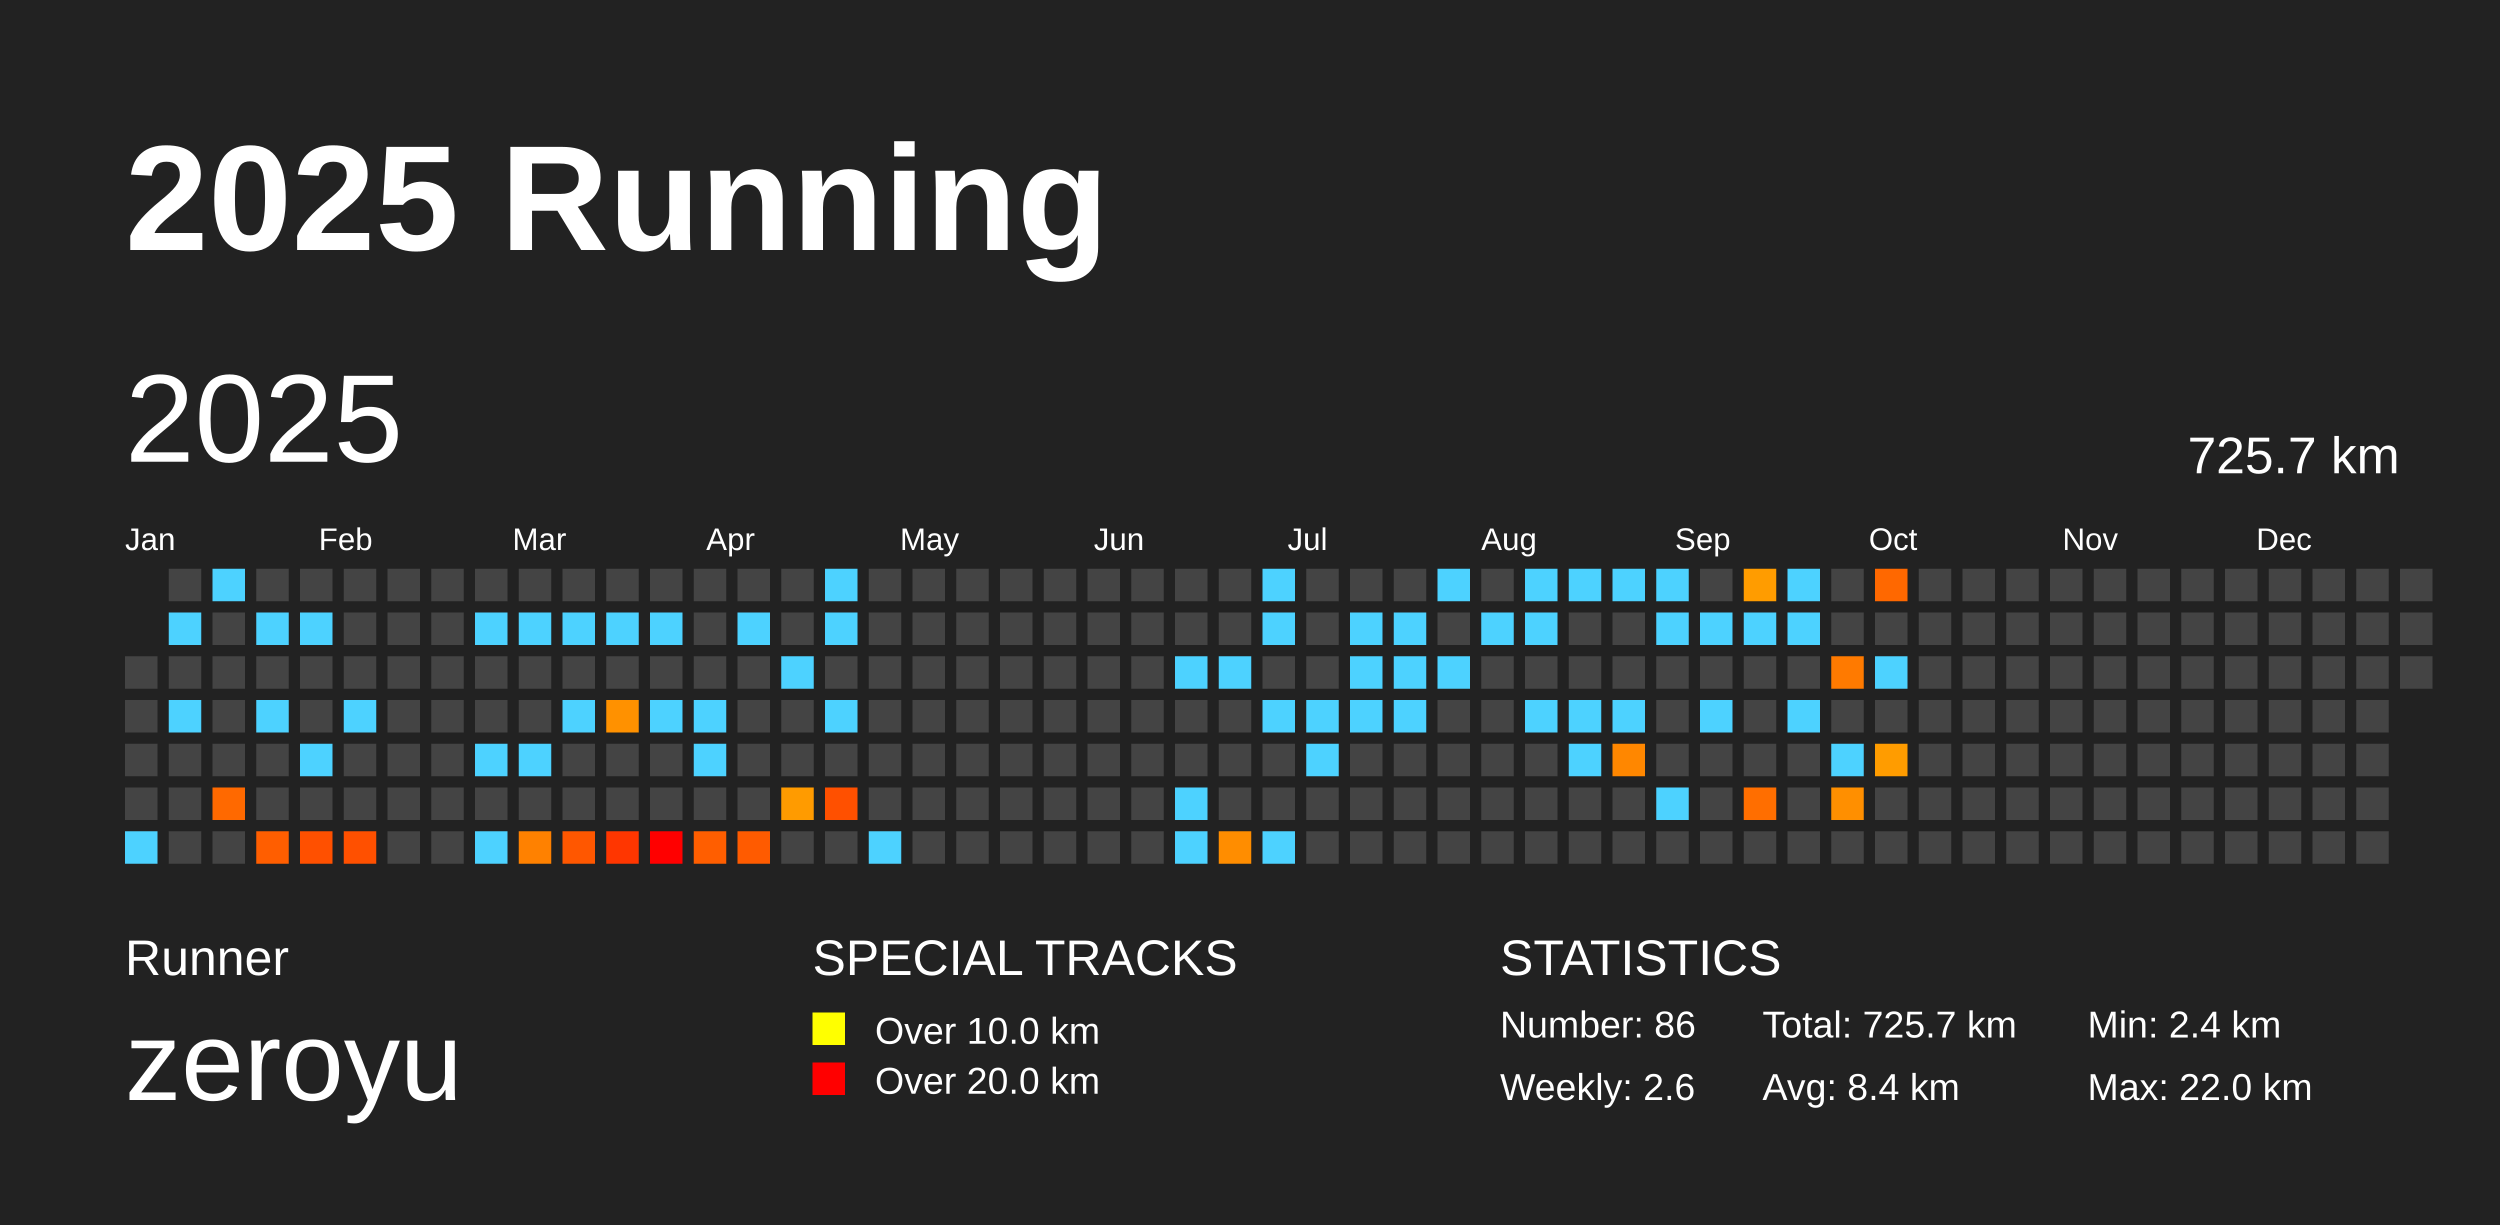
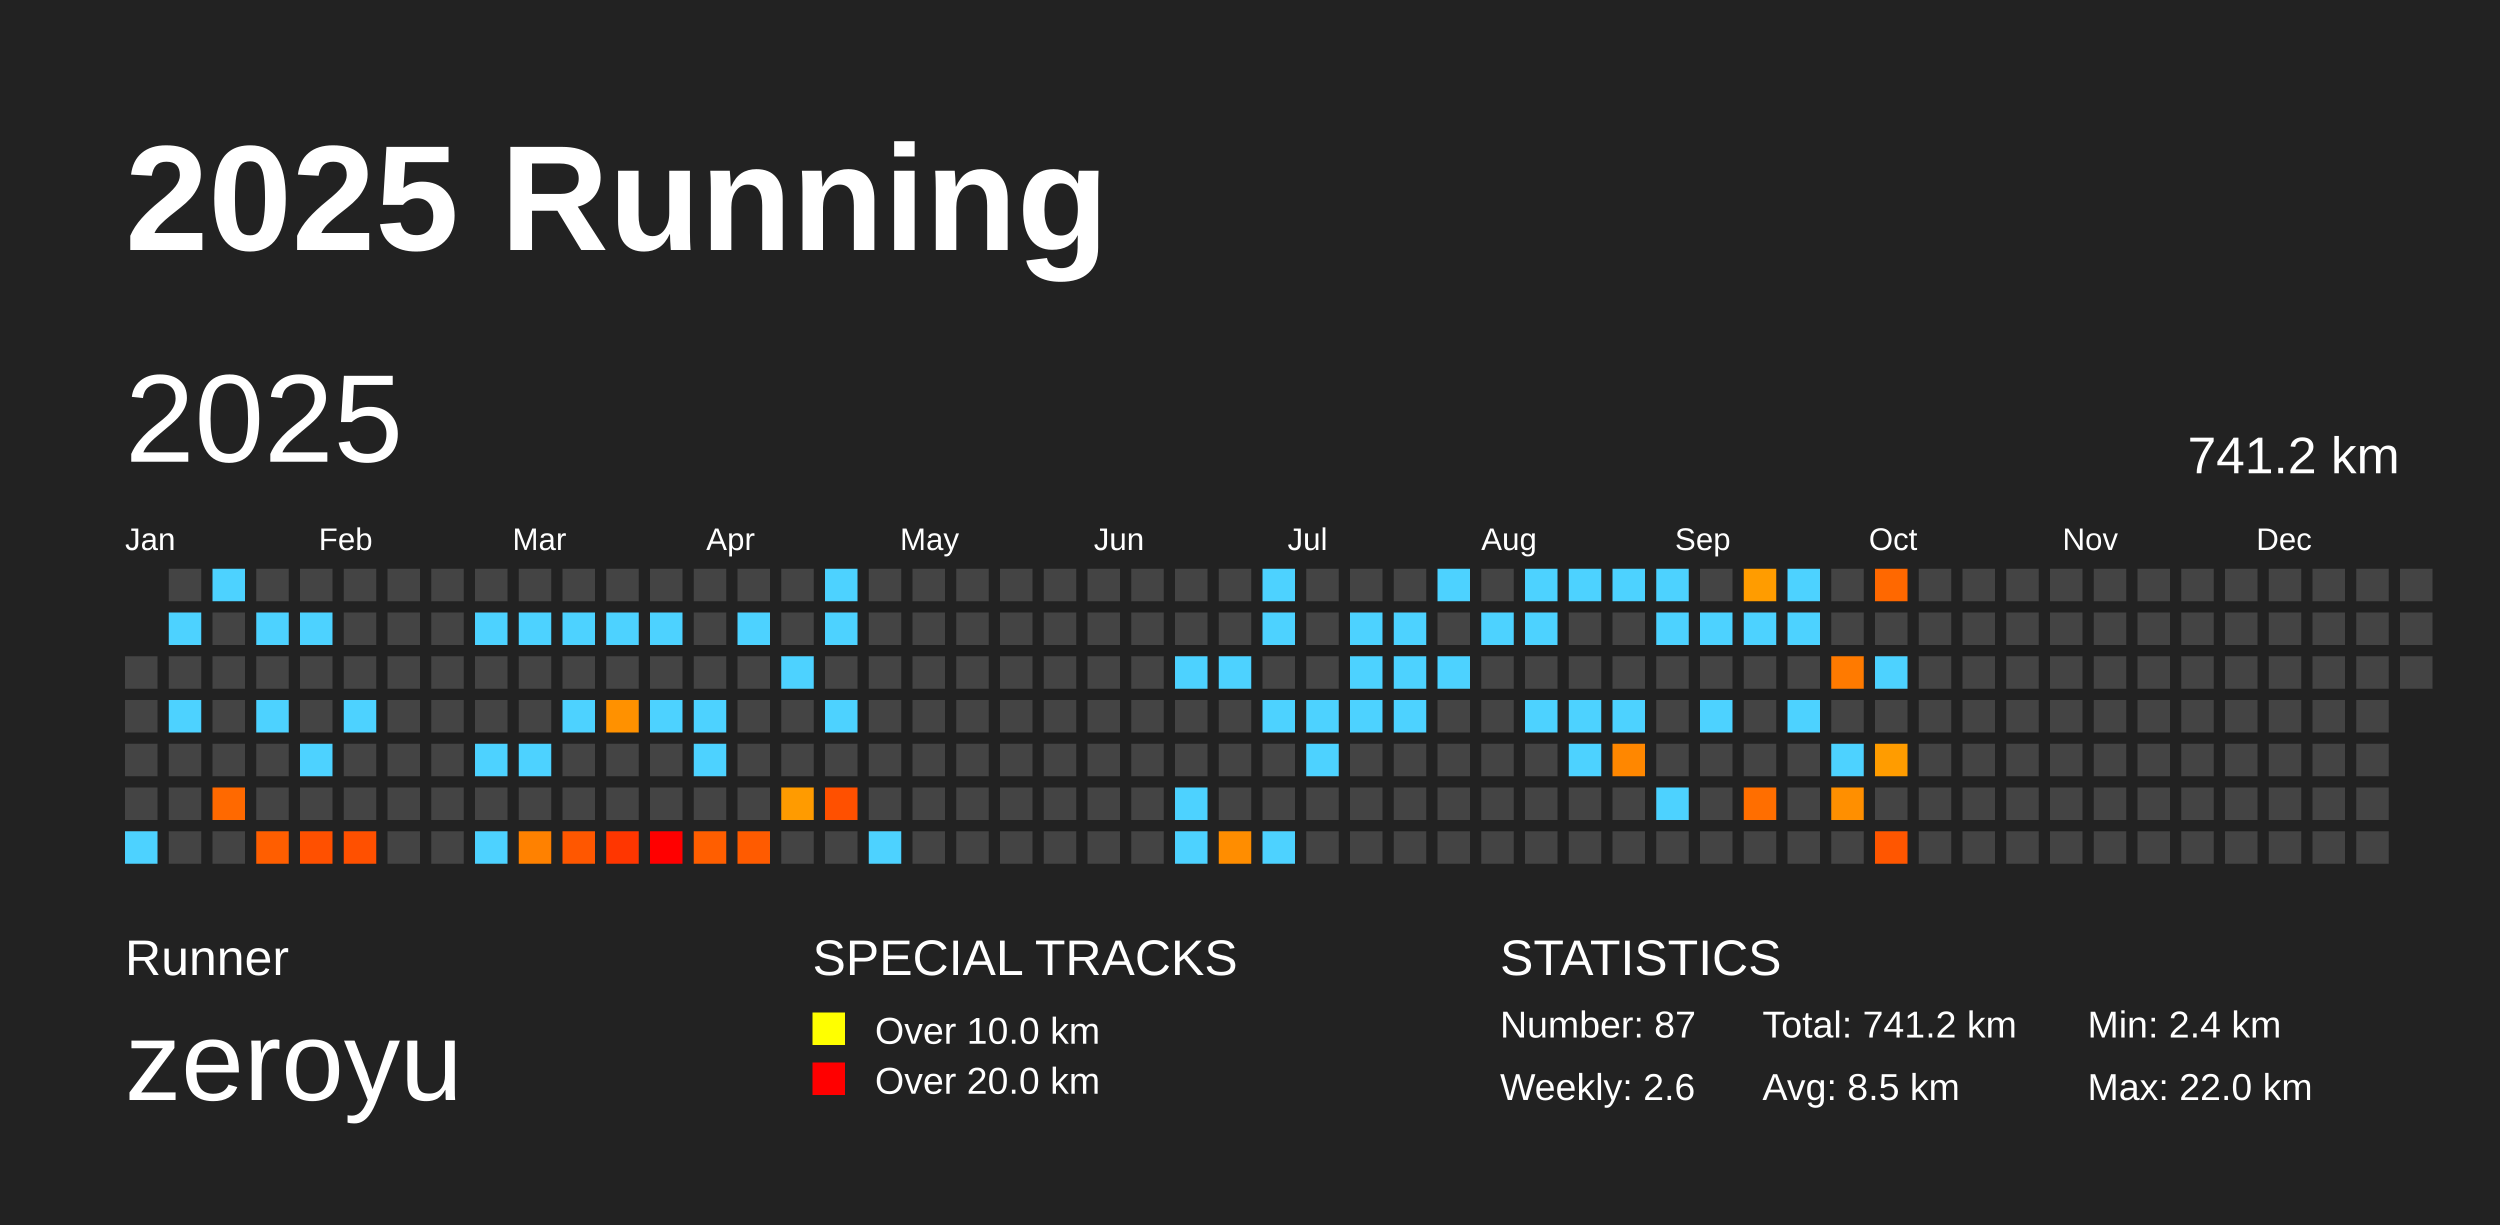
<svg xmlns="http://www.w3.org/2000/svg" baseProfile="full" height="98mm" version="1.1" viewBox="0,0,200,98" width="200mm">
  <defs />
  <rect fill="#222222" height="98" width="200" x="0" y="0" />
  <text fill="#FFFFFF" style="font-size:12px; font-family:Arial; font-weight:bold;" x="10" y="20">2025 Running</text>
  <text fill="#FFFFFF" style="font-size:4px; font-family:Arial" x="10" y="78">Runner</text>
  <text fill="#FFFFFF" style="font-size:9px; font-family:Arial" x="10" y="88">zeroyu</text>
  <text fill="#FFFFFF" style="font-size:4px; font-family:Arial" x="65" y="78">SPECIAL TRACKS</text>
  <rect fill="yellow" height="2.6" width="2.6" x="65" y="81" />
  <text fill="#FFFFFF" style="font-size:3px; font-family:Arial" x="70" y="83.5">Over 10.0 km</text>
  <rect fill="red" height="2.6" width="2.6" x="65" y="85" />
  <text fill="#FFFFFF" style="font-size:3px; font-family:Arial" x="70" y="87.5">Over 20.0 km</text>
  <text fill="#FFFFFF" style="font-size:4px; font-family:Arial" x="120" y="78">STATISTICS</text>
-   <text fill="#FFFFFF" style="font-size:3px; font-family:Arial" x="120" y="83">Number: 86</text>
+   <text fill="#FFFFFF" style="font-size:3px; font-family:Arial" x="120" y="83">Number: 87</text>
  <text fill="#FFFFFF" style="font-size:3px; font-family:Arial" x="120" y="88">Weekly: 2.6</text>
-   <text fill="#FFFFFF" style="font-size:3px; font-family:Arial" x="141" y="83">Total: 725.7 km</text>
-   <text fill="#FFFFFF" style="font-size:3px; font-family:Arial" x="141" y="88">Avg: 8.4 km</text>
+   <text fill="#FFFFFF" style="font-size:3px; font-family:Arial" x="141" y="83">Total: 741.2 km</text>
+   <text fill="#FFFFFF" style="font-size:3px; font-family:Arial" x="141" y="88">Avg: 8.5 km</text>
  <text fill="#FFFFFF" style="font-size:3px; font-family:Arial" x="167" y="83">Min: 2.4 km</text>
  <text fill="#FFFFFF" style="font-size:3px; font-family:Arial" x="167" y="88">Max: 22.0 km</text>
  <text dominant-baseline="hanging" fill="#FFFFFF" style="font-size:10.0px; font-family:Arial;" x="10" y="30">2025</text>
-   <text dominant-baseline="hanging" fill="#FFFFFF" style="font-size:4.125px; font-family:Arial;" x="175" y="35">725.7 km</text>
+   <text dominant-baseline="hanging" fill="#FFFFFF" style="font-size:4.125px; font-family:Arial;" x="175" y="35">741.2 km</text>
  <text fill="#FFFFFF" style="font-size:2.5px; font-family:Arial" x="10.0" y="44">Jan</text>
  <text fill="#FFFFFF" style="font-size:2.5px; font-family:Arial" x="25.5" y="44">Feb</text>
  <text fill="#FFFFFF" style="font-size:2.5px; font-family:Arial" x="41.0" y="44">Mar</text>
  <text fill="#FFFFFF" style="font-size:2.5px; font-family:Arial" x="56.5" y="44">Apr</text>
  <text fill="#FFFFFF" style="font-size:2.5px; font-family:Arial" x="72.0" y="44">May</text>
  <text fill="#FFFFFF" style="font-size:2.5px; font-family:Arial" x="87.5" y="44">Jun</text>
  <text fill="#FFFFFF" style="font-size:2.5px; font-family:Arial" x="103.0" y="44">Jul</text>
  <text fill="#FFFFFF" style="font-size:2.5px; font-family:Arial" x="118.5" y="44">Aug</text>
  <text fill="#FFFFFF" style="font-size:2.5px; font-family:Arial" x="134.0" y="44">Sep</text>
  <text fill="#FFFFFF" style="font-size:2.5px; font-family:Arial" x="149.5" y="44">Oct</text>
  <text fill="#FFFFFF" style="font-size:2.5px; font-family:Arial" x="165.0" y="44">Nov</text>
  <text fill="#FFFFFF" style="font-size:2.5px; font-family:Arial" x="180.5" y="44">Dec</text>
  <rect fill="#444444" height="2.6" width="2.6" x="10.0" y="52.5" />
  <rect fill="#444444" height="2.6" width="2.6" x="10.0" y="56.0" />
  <rect fill="#444444" height="2.6" width="2.6" x="10.0" y="59.5" />
  <rect fill="#444444" height="2.6" width="2.6" x="10.0" y="63.0" />
  <rect fill="#4dd2ff" height="2.6" width="2.6" x="10.0" y="66.5" />
  <rect fill="#444444" height="2.6" width="2.6" x="13.5" y="45.5" />
  <rect fill="#4dd2ff" height="2.6" width="2.6" x="13.5" y="49.0" />
  <rect fill="#444444" height="2.6" width="2.6" x="13.5" y="52.5" />
  <rect fill="#4dd2ff" height="2.6" width="2.6" x="13.5" y="56.0" />
  <rect fill="#444444" height="2.6" width="2.6" x="13.5" y="59.5" />
  <rect fill="#444444" height="2.6" width="2.6" x="13.5" y="63.0" />
  <rect fill="#444444" height="2.6" width="2.6" x="13.5" y="66.5" />
  <rect fill="#4dd2ff" height="2.6" width="2.6" x="17.0" y="45.5" />
  <rect fill="#444444" height="2.6" width="2.6" x="17.0" y="49.0" />
  <rect fill="#444444" height="2.6" width="2.6" x="17.0" y="52.5" />
  <rect fill="#444444" height="2.6" width="2.6" x="17.0" y="56.0" />
  <rect fill="#444444" height="2.6" width="2.6" x="17.0" y="59.5" />
  <rect fill="#ff6900" height="2.6" width="2.6" x="17.0" y="63.0" />
  <rect fill="#444444" height="2.6" width="2.6" x="17.0" y="66.5" />
  <rect fill="#444444" height="2.6" width="2.6" x="20.5" y="45.5" />
  <rect fill="#4dd2ff" height="2.6" width="2.6" x="20.5" y="49.0" />
  <rect fill="#444444" height="2.6" width="2.6" x="20.5" y="52.5" />
  <rect fill="#4dd2ff" height="2.6" width="2.6" x="20.5" y="56.0" />
  <rect fill="#444444" height="2.6" width="2.6" x="20.5" y="59.5" />
  <rect fill="#444444" height="2.6" width="2.6" x="20.5" y="63.0" />
  <rect fill="#ff5e00" height="2.6" width="2.6" x="20.5" y="66.5" />
  <rect fill="#444444" height="2.6" width="2.6" x="24.0" y="45.5" />
  <rect fill="#4dd2ff" height="2.6" width="2.6" x="24.0" y="49.0" />
  <rect fill="#444444" height="2.6" width="2.6" x="24.0" y="52.5" />
  <rect fill="#444444" height="2.6" width="2.6" x="24.0" y="56.0" />
  <rect fill="#4dd2ff" height="2.6" width="2.6" x="24.0" y="59.5" />
  <rect fill="#444444" height="2.6" width="2.6" x="24.0" y="63.0" />
  <rect fill="#ff5000" height="2.6" width="2.6" x="24.0" y="66.5" />
  <rect fill="#444444" height="2.6" width="2.6" x="27.5" y="45.5" />
  <rect fill="#444444" height="2.6" width="2.6" x="27.5" y="49.0" />
  <rect fill="#444444" height="2.6" width="2.6" x="27.5" y="52.5" />
  <rect fill="#4dd2ff" height="2.6" width="2.6" x="27.5" y="56.0" />
  <rect fill="#444444" height="2.6" width="2.6" x="27.5" y="59.5" />
  <rect fill="#444444" height="2.6" width="2.6" x="27.5" y="63.0" />
  <rect fill="#ff5000" height="2.6" width="2.6" x="27.5" y="66.5" />
  <rect fill="#444444" height="2.6" width="2.6" x="31.0" y="45.5" />
  <rect fill="#444444" height="2.6" width="2.6" x="31.0" y="49.0" />
  <rect fill="#444444" height="2.6" width="2.6" x="31.0" y="52.5" />
  <rect fill="#444444" height="2.6" width="2.6" x="31.0" y="56.0" />
  <rect fill="#444444" height="2.6" width="2.6" x="31.0" y="59.5" />
  <rect fill="#444444" height="2.6" width="2.6" x="31.0" y="63.0" />
  <rect fill="#444444" height="2.6" width="2.6" x="31.0" y="66.5" />
  <rect fill="#444444" height="2.6" width="2.6" x="34.5" y="45.5" />
  <rect fill="#444444" height="2.6" width="2.6" x="34.5" y="49.0" />
  <rect fill="#444444" height="2.6" width="2.6" x="34.5" y="52.5" />
  <rect fill="#444444" height="2.6" width="2.6" x="34.5" y="56.0" />
  <rect fill="#444444" height="2.6" width="2.6" x="34.5" y="59.5" />
  <rect fill="#444444" height="2.6" width="2.6" x="34.5" y="63.0" />
  <rect fill="#444444" height="2.6" width="2.6" x="34.5" y="66.5" />
  <rect fill="#444444" height="2.6" width="2.6" x="38.0" y="45.5" />
  <rect fill="#4dd2ff" height="2.6" width="2.6" x="38.0" y="49.0" />
  <rect fill="#444444" height="2.6" width="2.6" x="38.0" y="52.5" />
  <rect fill="#444444" height="2.6" width="2.6" x="38.0" y="56.0" />
  <rect fill="#4dd2ff" height="2.6" width="2.6" x="38.0" y="59.5" />
  <rect fill="#444444" height="2.6" width="2.6" x="38.0" y="63.0" />
  <rect fill="#4dd2ff" height="2.6" width="2.6" x="38.0" y="66.5" />
  <rect fill="#444444" height="2.6" width="2.6" x="41.5" y="45.5" />
  <rect fill="#4dd2ff" height="2.6" width="2.6" x="41.5" y="49.0" />
  <rect fill="#444444" height="2.6" width="2.6" x="41.5" y="52.5" />
  <rect fill="#444444" height="2.6" width="2.6" x="41.5" y="56.0" />
  <rect fill="#4dd2ff" height="2.6" width="2.6" x="41.5" y="59.5" />
  <rect fill="#444444" height="2.6" width="2.6" x="41.5" y="63.0" />
  <rect fill="#ff8100" height="2.6" width="2.6" x="41.5" y="66.5" />
  <rect fill="#444444" height="2.6" width="2.6" x="45.0" y="45.5" />
  <rect fill="#4dd2ff" height="2.6" width="2.6" x="45.0" y="49.0" />
  <rect fill="#444444" height="2.6" width="2.6" x="45.0" y="52.5" />
  <rect fill="#4dd2ff" height="2.6" width="2.6" x="45.0" y="56.0" />
  <rect fill="#444444" height="2.6" width="2.6" x="45.0" y="59.5" />
  <rect fill="#444444" height="2.6" width="2.6" x="45.0" y="63.0" />
  <rect fill="#ff5700" height="2.6" width="2.6" x="45.0" y="66.5" />
  <rect fill="#444444" height="2.6" width="2.6" x="48.5" y="45.5" />
  <rect fill="#4dd2ff" height="2.6" width="2.6" x="48.5" y="49.0" />
  <rect fill="#444444" height="2.6" width="2.6" x="48.5" y="52.5" />
  <rect fill="#ff9100" height="2.6" width="2.6" x="48.5" y="56.0" />
  <rect fill="#444444" height="2.6" width="2.6" x="48.5" y="59.5" />
  <rect fill="#444444" height="2.6" width="2.6" x="48.5" y="63.0" />
  <rect fill="#ff3600" height="2.6" width="2.6" x="48.5" y="66.5" />
  <rect fill="#444444" height="2.6" width="2.6" x="52.0" y="45.5" />
  <rect fill="#4dd2ff" height="2.6" width="2.6" x="52.0" y="49.0" />
  <rect fill="#444444" height="2.6" width="2.6" x="52.0" y="52.5" />
  <rect fill="#4dd2ff" height="2.6" width="2.6" x="52.0" y="56.0" />
  <rect fill="#444444" height="2.6" width="2.6" x="52.0" y="59.5" />
  <rect fill="#444444" height="2.6" width="2.6" x="52.0" y="63.0" />
  <rect fill="red" height="2.6" width="2.6" x="52.0" y="66.5" />
  <rect fill="#444444" height="2.6" width="2.6" x="55.5" y="45.5" />
  <rect fill="#444444" height="2.6" width="2.6" x="55.5" y="49.0" />
  <rect fill="#444444" height="2.6" width="2.6" x="55.5" y="52.5" />
  <rect fill="#4dd2ff" height="2.6" width="2.6" x="55.5" y="56.0" />
  <rect fill="#4dd2ff" height="2.6" width="2.6" x="55.5" y="59.5" />
  <rect fill="#444444" height="2.6" width="2.6" x="55.5" y="63.0" />
  <rect fill="#ff5e00" height="2.6" width="2.6" x="55.5" y="66.5" />
  <rect fill="#444444" height="2.6" width="2.6" x="59.0" y="45.5" />
  <rect fill="#4dd2ff" height="2.6" width="2.6" x="59.0" y="49.0" />
  <rect fill="#444444" height="2.6" width="2.6" x="59.0" y="52.5" />
  <rect fill="#444444" height="2.6" width="2.6" x="59.0" y="56.0" />
  <rect fill="#444444" height="2.6" width="2.6" x="59.0" y="59.5" />
  <rect fill="#444444" height="2.6" width="2.6" x="59.0" y="63.0" />
  <rect fill="#ff5b00" height="2.6" width="2.6" x="59.0" y="66.5" />
  <rect fill="#444444" height="2.6" width="2.6" x="62.5" y="45.5" />
  <rect fill="#444444" height="2.6" width="2.6" x="62.5" y="49.0" />
  <rect fill="#4dd2ff" height="2.6" width="2.6" x="62.5" y="52.5" />
  <rect fill="#444444" height="2.6" width="2.6" x="62.5" y="56.0" />
  <rect fill="#444444" height="2.6" width="2.6" x="62.5" y="59.5" />
  <rect fill="#ff9b00" height="2.6" width="2.6" x="62.5" y="63.0" />
  <rect fill="#444444" height="2.6" width="2.6" x="62.5" y="66.5" />
  <rect fill="#4dd2ff" height="2.6" width="2.6" x="66.0" y="45.5" />
  <rect fill="#4dd2ff" height="2.6" width="2.6" x="66.0" y="49.0" />
  <rect fill="#444444" height="2.6" width="2.6" x="66.0" y="52.5" />
  <rect fill="#4dd2ff" height="2.6" width="2.6" x="66.0" y="56.0" />
  <rect fill="#444444" height="2.6" width="2.6" x="66.0" y="59.5" />
  <rect fill="#ff5000" height="2.6" width="2.6" x="66.0" y="63.0" />
  <rect fill="#444444" height="2.6" width="2.6" x="66.0" y="66.5" />
  <rect fill="#444444" height="2.6" width="2.6" x="69.5" y="45.5" />
  <rect fill="#444444" height="2.6" width="2.6" x="69.5" y="49.0" />
  <rect fill="#444444" height="2.6" width="2.6" x="69.5" y="52.5" />
  <rect fill="#444444" height="2.6" width="2.6" x="69.5" y="56.0" />
  <rect fill="#444444" height="2.6" width="2.6" x="69.5" y="59.5" />
  <rect fill="#444444" height="2.6" width="2.6" x="69.5" y="63.0" />
  <rect fill="#4dd2ff" height="2.6" width="2.6" x="69.5" y="66.5" />
  <rect fill="#444444" height="2.6" width="2.6" x="73.0" y="45.5" />
  <rect fill="#444444" height="2.6" width="2.6" x="73.0" y="49.0" />
  <rect fill="#444444" height="2.6" width="2.6" x="73.0" y="52.5" />
  <rect fill="#444444" height="2.6" width="2.6" x="73.0" y="56.0" />
  <rect fill="#444444" height="2.6" width="2.6" x="73.0" y="59.5" />
  <rect fill="#444444" height="2.6" width="2.6" x="73.0" y="63.0" />
  <rect fill="#444444" height="2.6" width="2.6" x="73.0" y="66.5" />
  <rect fill="#444444" height="2.6" width="2.6" x="76.5" y="45.5" />
  <rect fill="#444444" height="2.6" width="2.6" x="76.5" y="49.0" />
  <rect fill="#444444" height="2.6" width="2.6" x="76.5" y="52.5" />
  <rect fill="#444444" height="2.6" width="2.6" x="76.5" y="56.0" />
  <rect fill="#444444" height="2.6" width="2.6" x="76.5" y="59.5" />
  <rect fill="#444444" height="2.6" width="2.6" x="76.5" y="63.0" />
  <rect fill="#444444" height="2.6" width="2.6" x="76.5" y="66.5" />
  <rect fill="#444444" height="2.6" width="2.6" x="80.0" y="45.5" />
  <rect fill="#444444" height="2.6" width="2.6" x="80.0" y="49.0" />
  <rect fill="#444444" height="2.6" width="2.6" x="80.0" y="52.5" />
  <rect fill="#444444" height="2.6" width="2.6" x="80.0" y="56.0" />
  <rect fill="#444444" height="2.6" width="2.6" x="80.0" y="59.5" />
  <rect fill="#444444" height="2.6" width="2.6" x="80.0" y="63.0" />
  <rect fill="#444444" height="2.6" width="2.6" x="80.0" y="66.5" />
  <rect fill="#444444" height="2.6" width="2.6" x="83.5" y="45.5" />
  <rect fill="#444444" height="2.6" width="2.6" x="83.5" y="49.0" />
  <rect fill="#444444" height="2.6" width="2.6" x="83.5" y="52.5" />
  <rect fill="#444444" height="2.6" width="2.6" x="83.5" y="56.0" />
  <rect fill="#444444" height="2.6" width="2.6" x="83.5" y="59.5" />
  <rect fill="#444444" height="2.6" width="2.6" x="83.5" y="63.0" />
  <rect fill="#444444" height="2.6" width="2.6" x="83.5" y="66.5" />
  <rect fill="#444444" height="2.6" width="2.6" x="87.0" y="45.5" />
  <rect fill="#444444" height="2.6" width="2.6" x="87.0" y="49.0" />
  <rect fill="#444444" height="2.6" width="2.6" x="87.0" y="52.5" />
  <rect fill="#444444" height="2.6" width="2.6" x="87.0" y="56.0" />
  <rect fill="#444444" height="2.6" width="2.6" x="87.0" y="59.5" />
  <rect fill="#444444" height="2.6" width="2.6" x="87.0" y="63.0" />
  <rect fill="#444444" height="2.6" width="2.6" x="87.0" y="66.5" />
  <rect fill="#444444" height="2.6" width="2.6" x="90.5" y="45.5" />
  <rect fill="#444444" height="2.6" width="2.6" x="90.5" y="49.0" />
  <rect fill="#444444" height="2.6" width="2.6" x="90.5" y="52.5" />
  <rect fill="#444444" height="2.6" width="2.6" x="90.5" y="56.0" />
  <rect fill="#444444" height="2.6" width="2.6" x="90.5" y="59.5" />
  <rect fill="#444444" height="2.6" width="2.6" x="90.5" y="63.0" />
  <rect fill="#444444" height="2.6" width="2.6" x="90.5" y="66.5" />
  <rect fill="#444444" height="2.6" width="2.6" x="94.0" y="45.5" />
  <rect fill="#444444" height="2.6" width="2.6" x="94.0" y="49.0" />
  <rect fill="#4dd2ff" height="2.6" width="2.6" x="94.0" y="52.5" />
  <rect fill="#444444" height="2.6" width="2.6" x="94.0" y="56.0" />
  <rect fill="#444444" height="2.6" width="2.6" x="94.0" y="59.5" />
  <rect fill="#4dd2ff" height="2.6" width="2.6" x="94.0" y="63.0" />
  <rect fill="#4dd2ff" height="2.6" width="2.6" x="94.0" y="66.5" />
  <rect fill="#444444" height="2.6" width="2.6" x="97.5" y="45.5" />
  <rect fill="#444444" height="2.6" width="2.6" x="97.5" y="49.0" />
  <rect fill="#4dd2ff" height="2.6" width="2.6" x="97.5" y="52.5" />
  <rect fill="#444444" height="2.6" width="2.6" x="97.5" y="56.0" />
  <rect fill="#444444" height="2.6" width="2.6" x="97.5" y="59.5" />
  <rect fill="#444444" height="2.6" width="2.6" x="97.5" y="63.0" />
  <rect fill="#ff8d00" height="2.6" width="2.6" x="97.5" y="66.5" />
  <rect fill="#4dd2ff" height="2.6" width="2.6" x="101.0" y="45.5" />
  <rect fill="#4dd2ff" height="2.6" width="2.6" x="101.0" y="49.0" />
  <rect fill="#444444" height="2.6" width="2.6" x="101.0" y="52.5" />
  <rect fill="#4dd2ff" height="2.6" width="2.6" x="101.0" y="56.0" />
  <rect fill="#444444" height="2.6" width="2.6" x="101.0" y="59.5" />
  <rect fill="#444444" height="2.6" width="2.6" x="101.0" y="63.0" />
  <rect fill="#4dd2ff" height="2.6" width="2.6" x="101.0" y="66.5" />
  <rect fill="#444444" height="2.6" width="2.6" x="104.5" y="45.5" />
  <rect fill="#444444" height="2.6" width="2.6" x="104.5" y="49.0" />
  <rect fill="#444444" height="2.6" width="2.6" x="104.5" y="52.5" />
  <rect fill="#4dd2ff" height="2.6" width="2.6" x="104.5" y="56.0" />
  <rect fill="#4dd2ff" height="2.6" width="2.6" x="104.5" y="59.5" />
  <rect fill="#444444" height="2.6" width="2.6" x="104.5" y="63.0" />
  <rect fill="#444444" height="2.6" width="2.6" x="104.5" y="66.5" />
  <rect fill="#444444" height="2.6" width="2.6" x="108.0" y="45.5" />
  <rect fill="#4dd2ff" height="2.6" width="2.6" x="108.0" y="49.0" />
  <rect fill="#4dd2ff" height="2.6" width="2.6" x="108.0" y="52.5" />
  <rect fill="#4dd2ff" height="2.6" width="2.6" x="108.0" y="56.0" />
  <rect fill="#444444" height="2.6" width="2.6" x="108.0" y="59.5" />
  <rect fill="#444444" height="2.6" width="2.6" x="108.0" y="63.0" />
  <rect fill="#444444" height="2.6" width="2.6" x="108.0" y="66.5" />
  <rect fill="#444444" height="2.6" width="2.6" x="111.5" y="45.5" />
  <rect fill="#4dd2ff" height="2.6" width="2.6" x="111.5" y="49.0" />
  <rect fill="#4dd2ff" height="2.6" width="2.6" x="111.5" y="52.5" />
  <rect fill="#4dd2ff" height="2.6" width="2.6" x="111.5" y="56.0" />
  <rect fill="#444444" height="2.6" width="2.6" x="111.5" y="59.5" />
  <rect fill="#444444" height="2.6" width="2.6" x="111.5" y="63.0" />
  <rect fill="#444444" height="2.6" width="2.6" x="111.5" y="66.5" />
  <rect fill="#4dd2ff" height="2.6" width="2.6" x="115.0" y="45.5" />
  <rect fill="#444444" height="2.6" width="2.6" x="115.0" y="49.0" />
  <rect fill="#4dd2ff" height="2.6" width="2.6" x="115.0" y="52.5" />
  <rect fill="#444444" height="2.6" width="2.6" x="115.0" y="56.0" />
  <rect fill="#444444" height="2.6" width="2.6" x="115.0" y="59.5" />
  <rect fill="#444444" height="2.6" width="2.6" x="115.0" y="63.0" />
  <rect fill="#444444" height="2.6" width="2.6" x="115.0" y="66.5" />
  <rect fill="#444444" height="2.6" width="2.6" x="118.5" y="45.5" />
  <rect fill="#4dd2ff" height="2.6" width="2.6" x="118.5" y="49.0" />
  <rect fill="#444444" height="2.6" width="2.6" x="118.5" y="52.5" />
  <rect fill="#444444" height="2.6" width="2.6" x="118.5" y="56.0" />
  <rect fill="#444444" height="2.6" width="2.6" x="118.5" y="59.5" />
  <rect fill="#444444" height="2.6" width="2.6" x="118.5" y="63.0" />
  <rect fill="#444444" height="2.6" width="2.6" x="118.5" y="66.5" />
  <rect fill="#4dd2ff" height="2.6" width="2.6" x="122.0" y="45.5" />
  <rect fill="#4dd2ff" height="2.6" width="2.6" x="122.0" y="49.0" />
  <rect fill="#444444" height="2.6" width="2.6" x="122.0" y="52.5" />
  <rect fill="#4dd2ff" height="2.6" width="2.6" x="122.0" y="56.0" />
  <rect fill="#444444" height="2.6" width="2.6" x="122.0" y="59.5" />
  <rect fill="#444444" height="2.6" width="2.6" x="122.0" y="63.0" />
  <rect fill="#444444" height="2.6" width="2.6" x="122.0" y="66.5" />
  <rect fill="#4dd2ff" height="2.6" width="2.6" x="125.5" y="45.5" />
  <rect fill="#444444" height="2.6" width="2.6" x="125.5" y="49.0" />
  <rect fill="#444444" height="2.6" width="2.6" x="125.5" y="52.5" />
  <rect fill="#4dd2ff" height="2.6" width="2.6" x="125.5" y="56.0" />
  <rect fill="#4dd2ff" height="2.6" width="2.6" x="125.5" y="59.5" />
  <rect fill="#444444" height="2.6" width="2.6" x="125.5" y="63.0" />
  <rect fill="#444444" height="2.6" width="2.6" x="125.5" y="66.5" />
  <rect fill="#4dd2ff" height="2.6" width="2.6" x="129.0" y="45.5" />
  <rect fill="#444444" height="2.6" width="2.6" x="129.0" y="49.0" />
  <rect fill="#444444" height="2.6" width="2.6" x="129.0" y="52.5" />
  <rect fill="#4dd2ff" height="2.6" width="2.6" x="129.0" y="56.0" />
  <rect fill="#ff8700" height="2.6" width="2.6" x="129.0" y="59.5" />
  <rect fill="#444444" height="2.6" width="2.6" x="129.0" y="63.0" />
  <rect fill="#444444" height="2.6" width="2.6" x="129.0" y="66.5" />
  <rect fill="#4dd2ff" height="2.6" width="2.6" x="132.5" y="45.5" />
  <rect fill="#4dd2ff" height="2.6" width="2.6" x="132.5" y="49.0" />
  <rect fill="#444444" height="2.6" width="2.6" x="132.5" y="52.5" />
  <rect fill="#444444" height="2.6" width="2.6" x="132.5" y="56.0" />
  <rect fill="#444444" height="2.6" width="2.6" x="132.5" y="59.5" />
  <rect fill="#4dd2ff" height="2.6" width="2.6" x="132.5" y="63.0" />
  <rect fill="#444444" height="2.6" width="2.6" x="132.5" y="66.5" />
  <rect fill="#444444" height="2.6" width="2.6" x="136.0" y="45.5" />
  <rect fill="#4dd2ff" height="2.6" width="2.6" x="136.0" y="49.0" />
  <rect fill="#444444" height="2.6" width="2.6" x="136.0" y="52.5" />
  <rect fill="#4dd2ff" height="2.6" width="2.6" x="136.0" y="56.0" />
  <rect fill="#444444" height="2.6" width="2.6" x="136.0" y="59.5" />
  <rect fill="#444444" height="2.6" width="2.6" x="136.0" y="63.0" />
  <rect fill="#444444" height="2.6" width="2.6" x="136.0" y="66.5" />
  <rect fill="#ff9c00" height="2.6" width="2.6" x="139.5" y="45.5" />
  <rect fill="#4dd2ff" height="2.6" width="2.6" x="139.5" y="49.0" />
  <rect fill="#444444" height="2.6" width="2.6" x="139.5" y="52.5" />
  <rect fill="#444444" height="2.6" width="2.6" x="139.5" y="56.0" />
  <rect fill="#444444" height="2.6" width="2.6" x="139.5" y="59.5" />
  <rect fill="#ff6e00" height="2.6" width="2.6" x="139.5" y="63.0" />
  <rect fill="#444444" height="2.6" width="2.6" x="139.5" y="66.5" />
  <rect fill="#4dd2ff" height="2.6" width="2.6" x="143.0" y="45.5" />
  <rect fill="#4dd2ff" height="2.6" width="2.6" x="143.0" y="49.0" />
  <rect fill="#444444" height="2.6" width="2.6" x="143.0" y="52.5" />
  <rect fill="#4dd2ff" height="2.6" width="2.6" x="143.0" y="56.0" />
  <rect fill="#444444" height="2.6" width="2.6" x="143.0" y="59.5" />
  <rect fill="#444444" height="2.6" width="2.6" x="143.0" y="63.0" />
  <rect fill="#444444" height="2.6" width="2.6" x="143.0" y="66.5" />
  <rect fill="#444444" height="2.6" width="2.6" x="146.5" y="45.5" />
  <rect fill="#444444" height="2.6" width="2.6" x="146.5" y="49.0" />
  <rect fill="#ff7a00" height="2.6" width="2.6" x="146.5" y="52.5" />
  <rect fill="#444444" height="2.6" width="2.6" x="146.5" y="56.0" />
  <rect fill="#4dd2ff" height="2.6" width="2.6" x="146.5" y="59.5" />
  <rect fill="#ff8f00" height="2.6" width="2.6" x="146.5" y="63.0" />
  <rect fill="#444444" height="2.6" width="2.6" x="146.5" y="66.5" />
  <rect fill="#ff6800" height="2.6" width="2.6" x="150.0" y="45.5" />
  <rect fill="#444444" height="2.6" width="2.6" x="150.0" y="49.0" />
  <rect fill="#4dd2ff" height="2.6" width="2.6" x="150.0" y="52.5" />
  <rect fill="#444444" height="2.6" width="2.6" x="150.0" y="56.0" />
  <rect fill="#ff9c00" height="2.6" width="2.6" x="150.0" y="59.5" />
  <rect fill="#444444" height="2.6" width="2.6" x="150.0" y="63.0" />
-   <rect fill="#444444" height="2.6" width="2.6" x="150.0" y="66.5" />
+   <rect fill="#ff5600" height="2.6" width="2.6" x="150.0" y="66.5" />
  <rect fill="#444444" height="2.6" width="2.6" x="153.5" y="45.5" />
  <rect fill="#444444" height="2.6" width="2.6" x="153.5" y="49.0" />
  <rect fill="#444444" height="2.6" width="2.6" x="153.5" y="52.5" />
  <rect fill="#444444" height="2.6" width="2.6" x="153.5" y="56.0" />
  <rect fill="#444444" height="2.6" width="2.6" x="153.5" y="59.5" />
  <rect fill="#444444" height="2.6" width="2.6" x="153.5" y="63.0" />
  <rect fill="#444444" height="2.6" width="2.6" x="153.5" y="66.5" />
  <rect fill="#444444" height="2.6" width="2.6" x="157.0" y="45.5" />
  <rect fill="#444444" height="2.6" width="2.6" x="157.0" y="49.0" />
  <rect fill="#444444" height="2.6" width="2.6" x="157.0" y="52.5" />
  <rect fill="#444444" height="2.6" width="2.6" x="157.0" y="56.0" />
  <rect fill="#444444" height="2.6" width="2.6" x="157.0" y="59.5" />
  <rect fill="#444444" height="2.6" width="2.6" x="157.0" y="63.0" />
  <rect fill="#444444" height="2.6" width="2.6" x="157.0" y="66.5" />
  <rect fill="#444444" height="2.6" width="2.6" x="160.5" y="45.5" />
  <rect fill="#444444" height="2.6" width="2.6" x="160.5" y="49.0" />
  <rect fill="#444444" height="2.6" width="2.6" x="160.5" y="52.5" />
  <rect fill="#444444" height="2.6" width="2.6" x="160.5" y="56.0" />
  <rect fill="#444444" height="2.6" width="2.6" x="160.5" y="59.5" />
  <rect fill="#444444" height="2.6" width="2.6" x="160.5" y="63.0" />
  <rect fill="#444444" height="2.6" width="2.6" x="160.5" y="66.5" />
  <rect fill="#444444" height="2.6" width="2.6" x="164.0" y="45.5" />
  <rect fill="#444444" height="2.6" width="2.6" x="164.0" y="49.0" />
  <rect fill="#444444" height="2.6" width="2.6" x="164.0" y="52.5" />
  <rect fill="#444444" height="2.6" width="2.6" x="164.0" y="56.0" />
  <rect fill="#444444" height="2.6" width="2.6" x="164.0" y="59.5" />
  <rect fill="#444444" height="2.6" width="2.6" x="164.0" y="63.0" />
  <rect fill="#444444" height="2.6" width="2.6" x="164.0" y="66.5" />
  <rect fill="#444444" height="2.6" width="2.6" x="167.5" y="45.5" />
  <rect fill="#444444" height="2.6" width="2.6" x="167.5" y="49.0" />
  <rect fill="#444444" height="2.6" width="2.6" x="167.5" y="52.5" />
  <rect fill="#444444" height="2.6" width="2.6" x="167.5" y="56.0" />
  <rect fill="#444444" height="2.6" width="2.6" x="167.5" y="59.5" />
  <rect fill="#444444" height="2.6" width="2.6" x="167.5" y="63.0" />
  <rect fill="#444444" height="2.6" width="2.6" x="167.5" y="66.5" />
  <rect fill="#444444" height="2.6" width="2.6" x="171.0" y="45.5" />
  <rect fill="#444444" height="2.6" width="2.6" x="171.0" y="49.0" />
  <rect fill="#444444" height="2.6" width="2.6" x="171.0" y="52.5" />
  <rect fill="#444444" height="2.6" width="2.6" x="171.0" y="56.0" />
  <rect fill="#444444" height="2.6" width="2.6" x="171.0" y="59.5" />
  <rect fill="#444444" height="2.6" width="2.6" x="171.0" y="63.0" />
  <rect fill="#444444" height="2.6" width="2.6" x="171.0" y="66.5" />
  <rect fill="#444444" height="2.6" width="2.6" x="174.5" y="45.5" />
  <rect fill="#444444" height="2.6" width="2.6" x="174.5" y="49.0" />
  <rect fill="#444444" height="2.6" width="2.6" x="174.5" y="52.5" />
  <rect fill="#444444" height="2.6" width="2.6" x="174.5" y="56.0" />
  <rect fill="#444444" height="2.6" width="2.6" x="174.5" y="59.5" />
  <rect fill="#444444" height="2.6" width="2.6" x="174.5" y="63.0" />
  <rect fill="#444444" height="2.6" width="2.6" x="174.5" y="66.5" />
  <rect fill="#444444" height="2.6" width="2.6" x="178.0" y="45.5" />
  <rect fill="#444444" height="2.6" width="2.6" x="178.0" y="49.0" />
  <rect fill="#444444" height="2.6" width="2.6" x="178.0" y="52.5" />
  <rect fill="#444444" height="2.6" width="2.6" x="178.0" y="56.0" />
  <rect fill="#444444" height="2.6" width="2.6" x="178.0" y="59.5" />
  <rect fill="#444444" height="2.6" width="2.6" x="178.0" y="63.0" />
  <rect fill="#444444" height="2.6" width="2.6" x="178.0" y="66.5" />
  <rect fill="#444444" height="2.6" width="2.6" x="181.5" y="45.5" />
  <rect fill="#444444" height="2.6" width="2.6" x="181.5" y="49.0" />
  <rect fill="#444444" height="2.6" width="2.6" x="181.5" y="52.5" />
  <rect fill="#444444" height="2.6" width="2.6" x="181.5" y="56.0" />
  <rect fill="#444444" height="2.6" width="2.6" x="181.5" y="59.5" />
  <rect fill="#444444" height="2.6" width="2.6" x="181.5" y="63.0" />
  <rect fill="#444444" height="2.6" width="2.6" x="181.5" y="66.5" />
  <rect fill="#444444" height="2.6" width="2.6" x="185.0" y="45.5" />
  <rect fill="#444444" height="2.6" width="2.6" x="185.0" y="49.0" />
  <rect fill="#444444" height="2.6" width="2.6" x="185.0" y="52.5" />
  <rect fill="#444444" height="2.6" width="2.6" x="185.0" y="56.0" />
  <rect fill="#444444" height="2.6" width="2.6" x="185.0" y="59.5" />
  <rect fill="#444444" height="2.6" width="2.6" x="185.0" y="63.0" />
  <rect fill="#444444" height="2.6" width="2.6" x="185.0" y="66.5" />
  <rect fill="#444444" height="2.6" width="2.6" x="188.5" y="45.5" />
  <rect fill="#444444" height="2.6" width="2.6" x="188.5" y="49.0" />
  <rect fill="#444444" height="2.6" width="2.6" x="188.5" y="52.5" />
  <rect fill="#444444" height="2.6" width="2.6" x="188.5" y="56.0" />
  <rect fill="#444444" height="2.6" width="2.6" x="188.5" y="59.5" />
  <rect fill="#444444" height="2.6" width="2.6" x="188.5" y="63.0" />
  <rect fill="#444444" height="2.6" width="2.6" x="188.5" y="66.5" />
  <rect fill="#444444" height="2.6" width="2.6" x="192.0" y="45.5" />
  <rect fill="#444444" height="2.6" width="2.6" x="192.0" y="49.0" />
  <rect fill="#444444" height="2.6" width="2.6" x="192.0" y="52.5" />
</svg>
